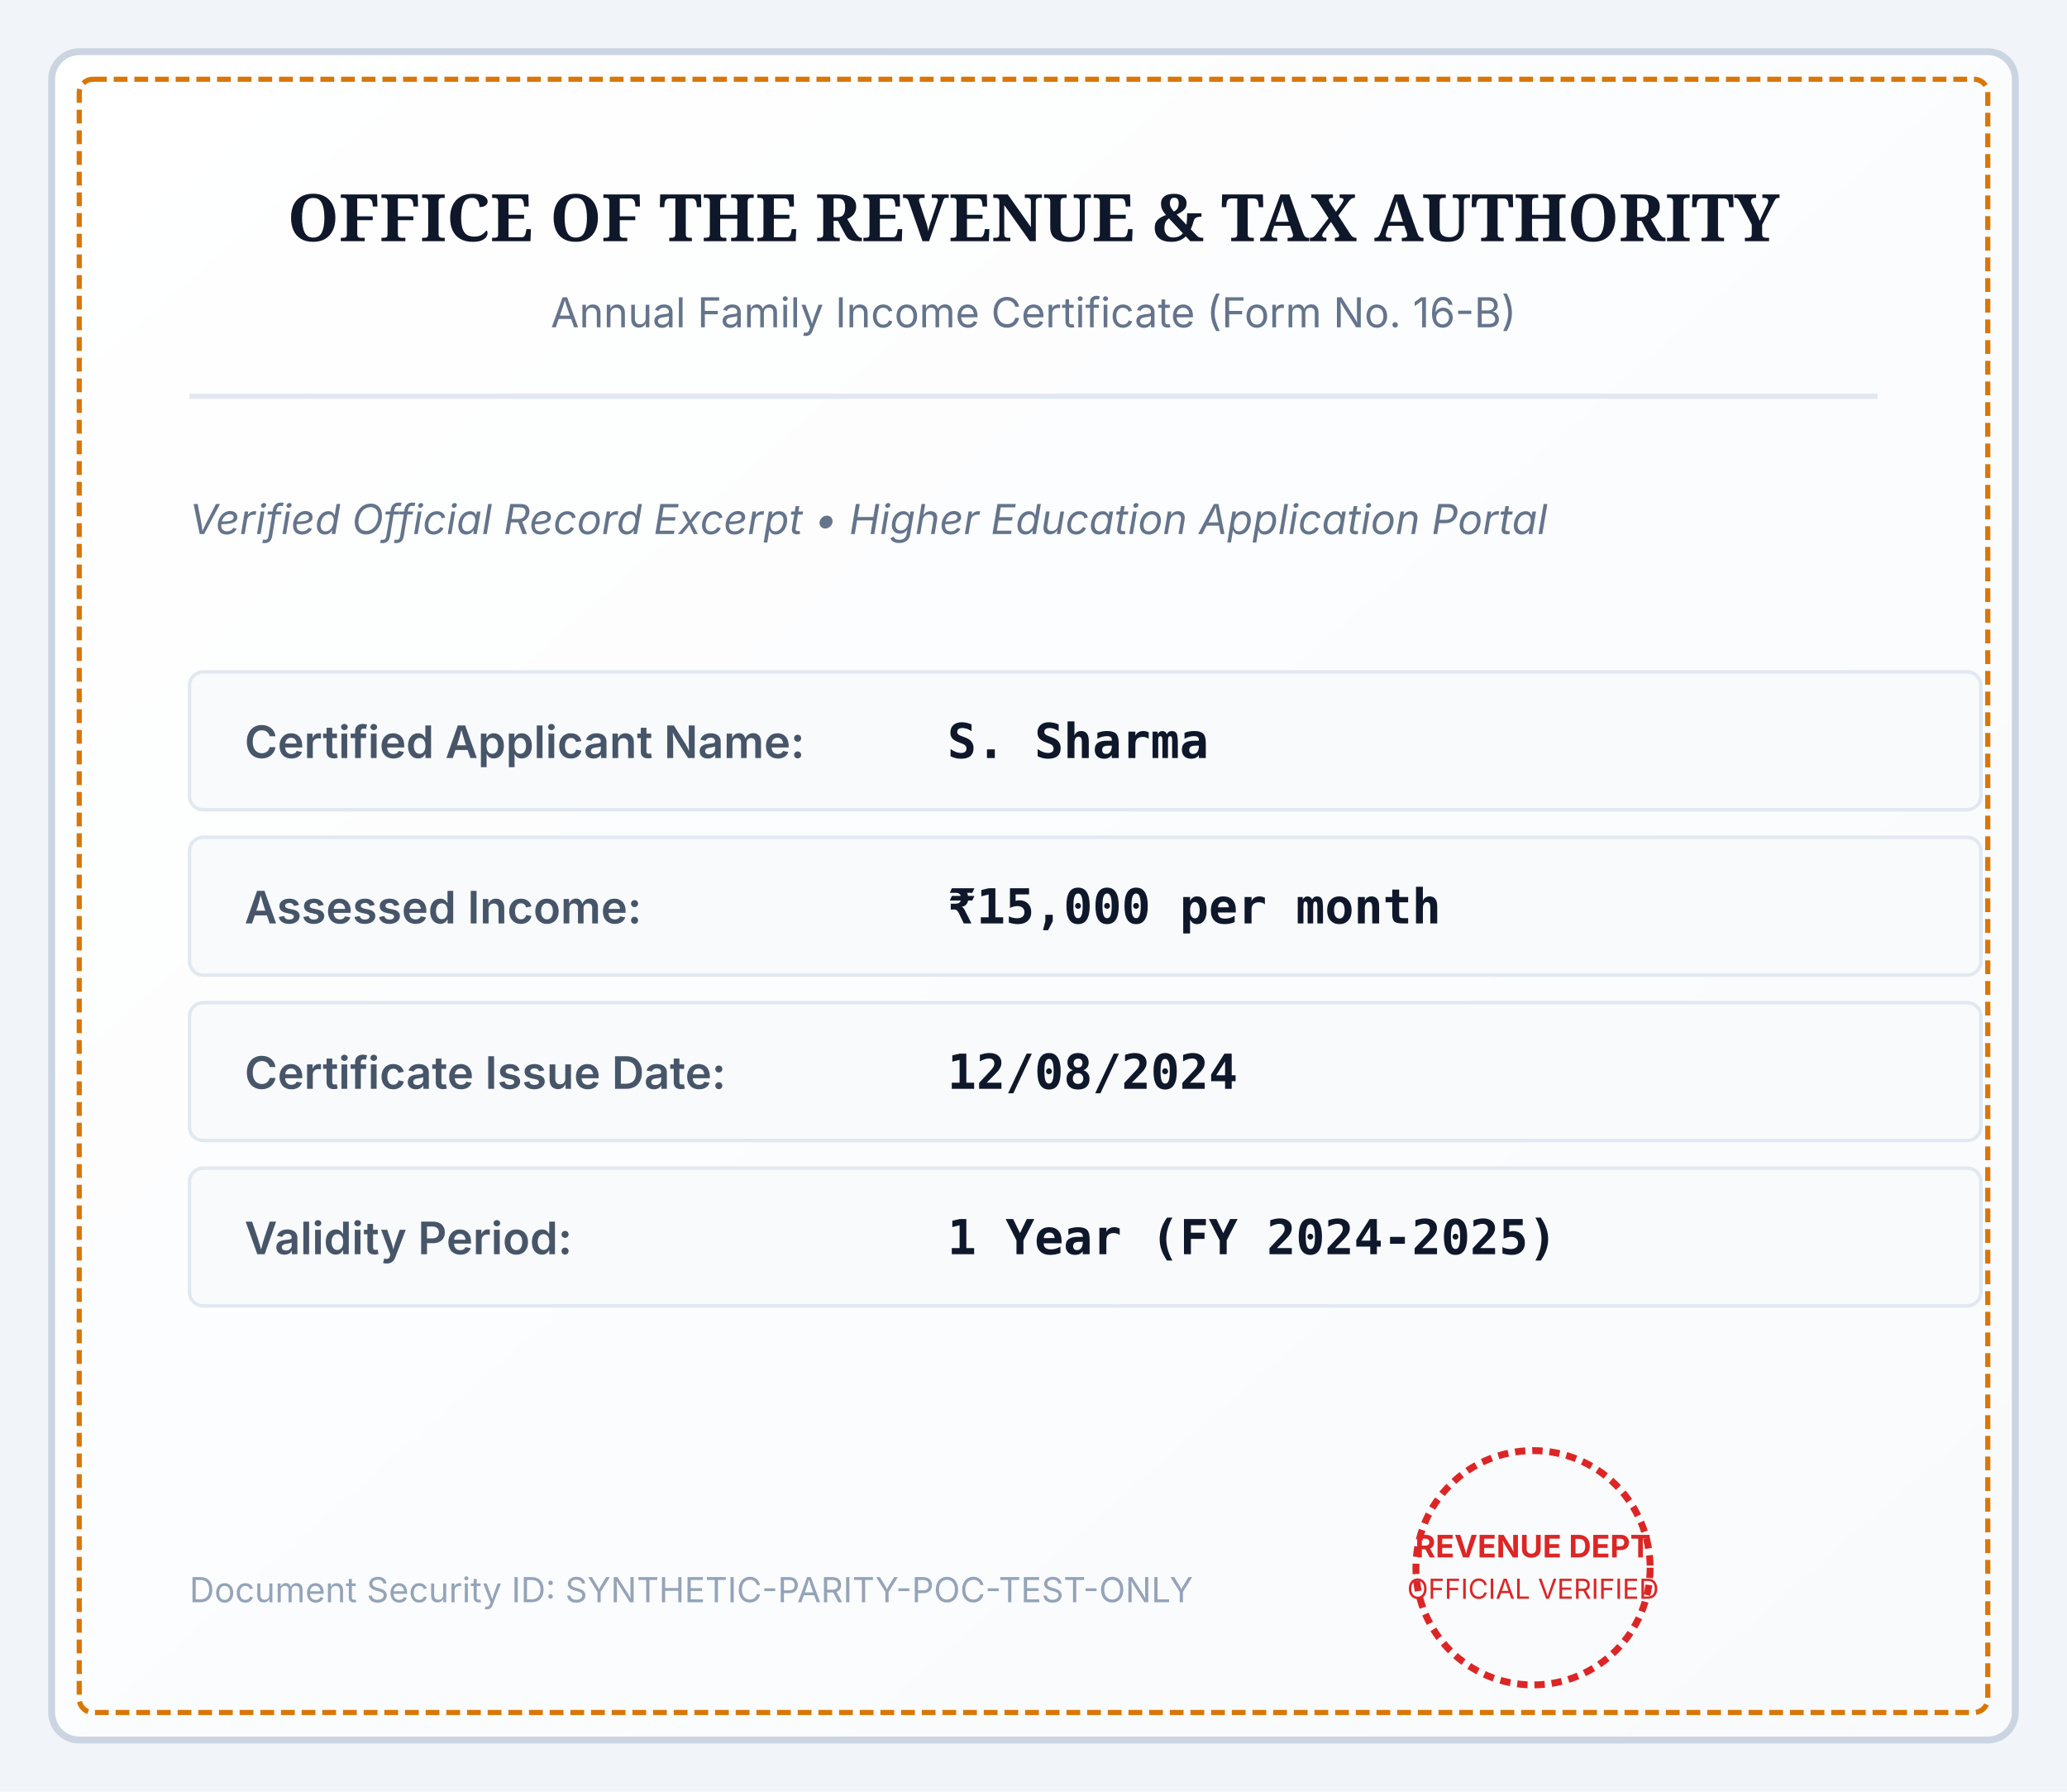
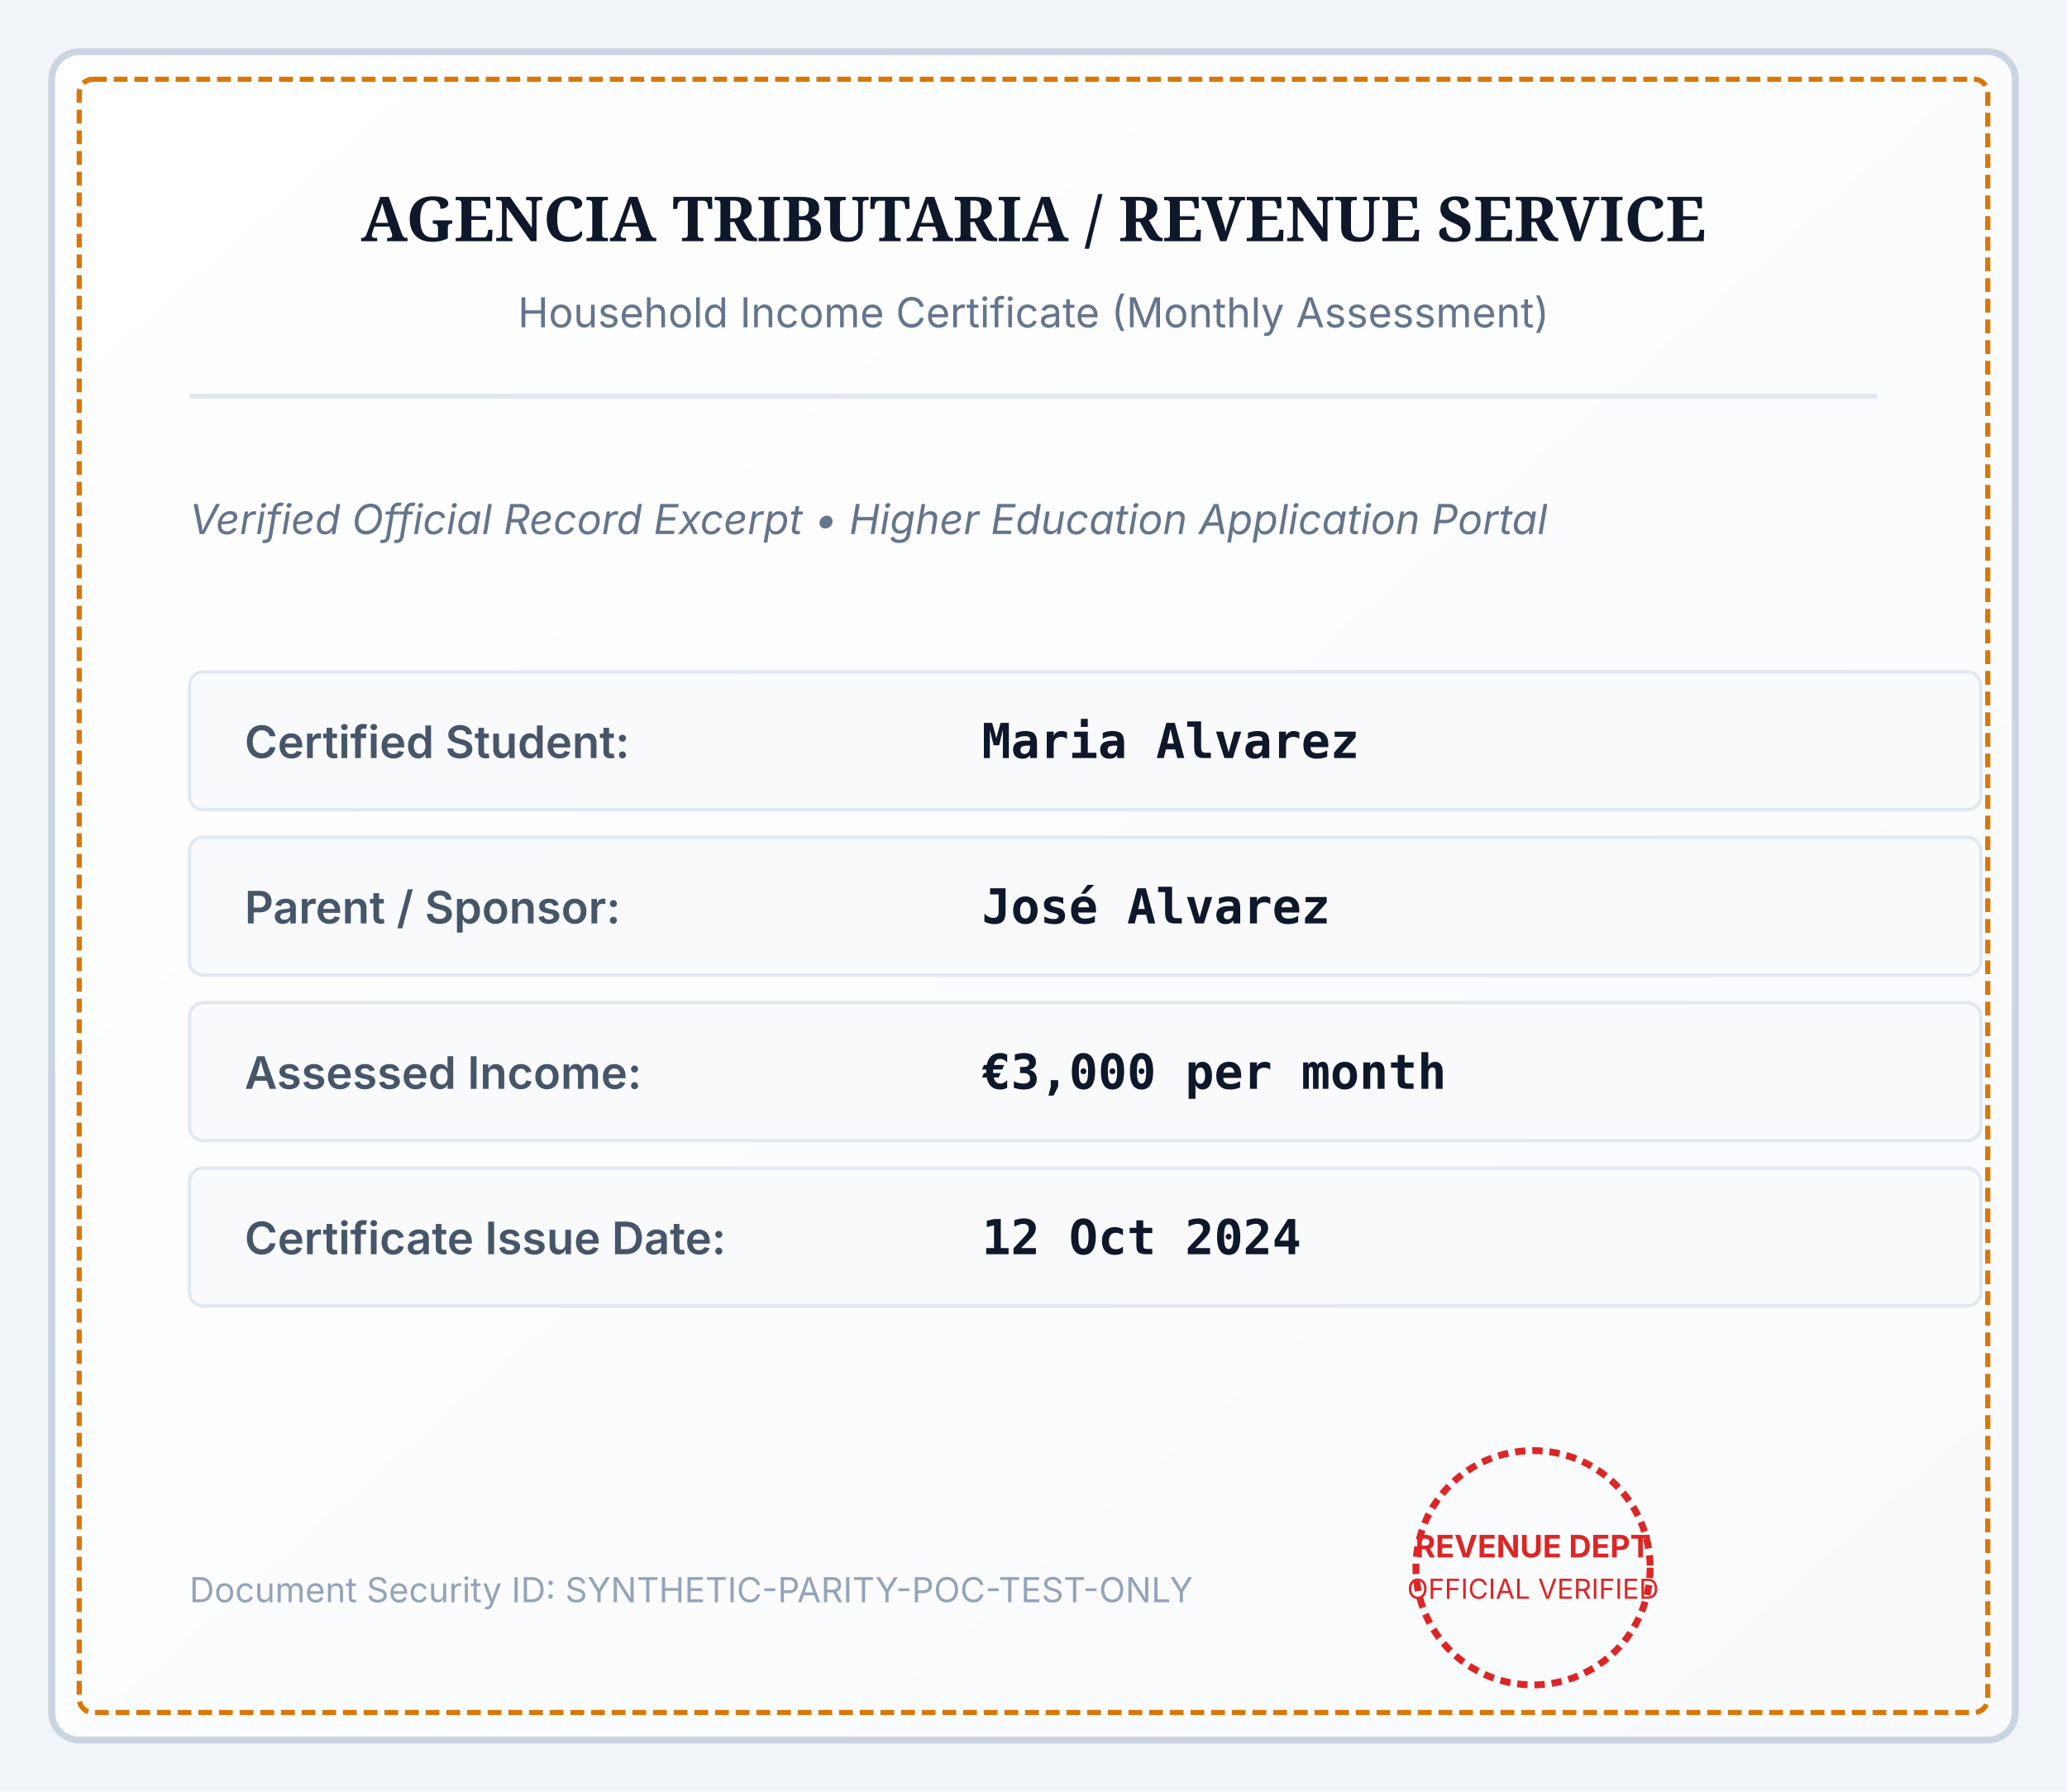
<svg xmlns="http://www.w3.org/2000/svg" viewBox="0 0 600 520" width="600" height="520">
  <defs>
    <linearGradient id="paperGrad" x1="0%" y1="0%" x2="100%" y2="100%">
      <stop offset="0%" stop-color="#ffffff" />
      <stop offset="100%" stop-color="#f8fafc" />
    </linearGradient>
  </defs>
  <rect width="600" height="520" fill="#f1f5f9" />
  <g transform="translate(15, 15)">
    <rect width="570" height="490" rx="8" fill="url(#paperGrad)" stroke="#cbd5e1" stroke-width="2" />
    <rect x="8" y="8" width="554" height="474" rx="4" fill="none" stroke="#d97706" stroke-width="1.5" stroke-dasharray="4 2" />
-     <text x="285" y="55" font-family="Georgia, serif" font-size="19" font-weight="bold" text-anchor="middle" fill="#0f172a">OFFICE OF THE REVENUE &amp; TAX AUTHORITY</text>
-     <text x="285" y="80" font-family="Inter, sans-serif" font-size="12" text-anchor="middle" fill="#64748b">Annual Family Income Certificate (Form No. 16-B)</text>
+     <text x="285" y="55" font-family="Georgia, serif" font-size="18" font-weight="bold" text-anchor="middle" fill="#0f172a">AGENCIA TRIBUTARIA / REVENUE SERVICE</text>
+     <text x="285" y="80" font-family="Inter, sans-serif" font-size="12" text-anchor="middle" fill="#64748b">Household Income Certificate (Monthly Assessment)</text>
    <line x1="40" y1="100" x2="530" y2="100" stroke="#e2e8f0" stroke-width="1.5" />
    <text x="40" y="140" font-family="Inter, sans-serif" font-size="12" font-style="italic" fill="#64748b">Verified Official Record Excerpt • Higher Education Application Portal</text>
    <g transform="translate(40, 180)">
      <rect width="520" height="40" rx="4" fill="#f8fafc" stroke="#e2e8f0" stroke-width="1" />
-       <text x="16" y="25" font-family="Inter, sans-serif" font-size="13" font-weight="600" fill="#475569">Certified Applicant Name:</text>
-       <text x="220" y="25" font-family="JetBrains Mono, monospace" font-size="14" font-weight="700" fill="#0f172a">S. Sharma</text>
+       <text x="16" y="25" font-family="Inter, sans-serif" font-size="13" font-weight="600" fill="#475569">Certified Student:</text>
+       <text x="230" y="25" font-family="JetBrains Mono, monospace" font-size="14" font-weight="700" fill="#0f172a">Maria Alvarez</text>
    </g>
    <g transform="translate(40, 228)">
      <rect width="520" height="40" rx="4" fill="#f8fafc" stroke="#e2e8f0" stroke-width="1" />
-       <text x="16" y="25" font-family="Inter, sans-serif" font-size="13" font-weight="600" fill="#475569">Assessed Income:</text>
-       <text x="220" y="25" font-family="JetBrains Mono, monospace" font-size="14" font-weight="700" fill="#0f172a">₹15,000 per month</text>
+       <text x="16" y="25" font-family="Inter, sans-serif" font-size="13" font-weight="600" fill="#475569">Parent / Sponsor:</text>
+       <text x="230" y="25" font-family="JetBrains Mono, monospace" font-size="14" font-weight="700" fill="#0f172a">José Alvarez</text>
    </g>
    <g transform="translate(40, 276)">
      <rect width="520" height="40" rx="4" fill="#f8fafc" stroke="#e2e8f0" stroke-width="1" />
-       <text x="16" y="25" font-family="Inter, sans-serif" font-size="13" font-weight="600" fill="#475569">Certificate Issue Date:</text>
-       <text x="220" y="25" font-family="JetBrains Mono, monospace" font-size="14" font-weight="700" fill="#0f172a">12/08/2024</text>
+       <text x="16" y="25" font-family="Inter, sans-serif" font-size="13" font-weight="600" fill="#475569">Assessed Income:</text>
+       <text x="230" y="25" font-family="JetBrains Mono, monospace" font-size="14" font-weight="700" fill="#0f172a">€3,000 per month</text>
    </g>
    <g transform="translate(40, 324)">
      <rect width="520" height="40" rx="4" fill="#f8fafc" stroke="#e2e8f0" stroke-width="1" />
-       <text x="16" y="25" font-family="Inter, sans-serif" font-size="13" font-weight="600" fill="#475569">Validity Period:</text>
-       <text x="220" y="25" font-family="JetBrains Mono, monospace" font-size="14" font-weight="700" fill="#0f172a">1 Year (FY 2024-2025)</text>
+       <text x="16" y="25" font-family="Inter, sans-serif" font-size="13" font-weight="600" fill="#475569">Certificate Issue Date:</text>
+       <text x="230" y="25" font-family="JetBrains Mono, monospace" font-size="14" font-weight="700" fill="#0f172a">12 Oct 2024</text>
    </g>
    <g transform="translate(380, 410)">
      <circle cx="50" cy="30" r="34" fill="none" stroke="#dc2626" stroke-width="2" stroke-dasharray="3 2" />
      <text x="50" y="27" font-family="Inter, sans-serif" font-size="9" font-weight="bold" text-anchor="middle" fill="#dc2626">REVENUE DEPT</text>
      <text x="50" y="39" font-family="Inter, sans-serif" font-size="8" text-anchor="middle" fill="#dc2626">OFFICIAL VERIFIED</text>
    </g>
    <text x="40" y="450" font-family="Inter, sans-serif" font-size="10" fill="#94a3b8">Document Security ID: SYNTHETIC-PARITY-POC-TEST-ONLY</text>
  </g>
</svg>
